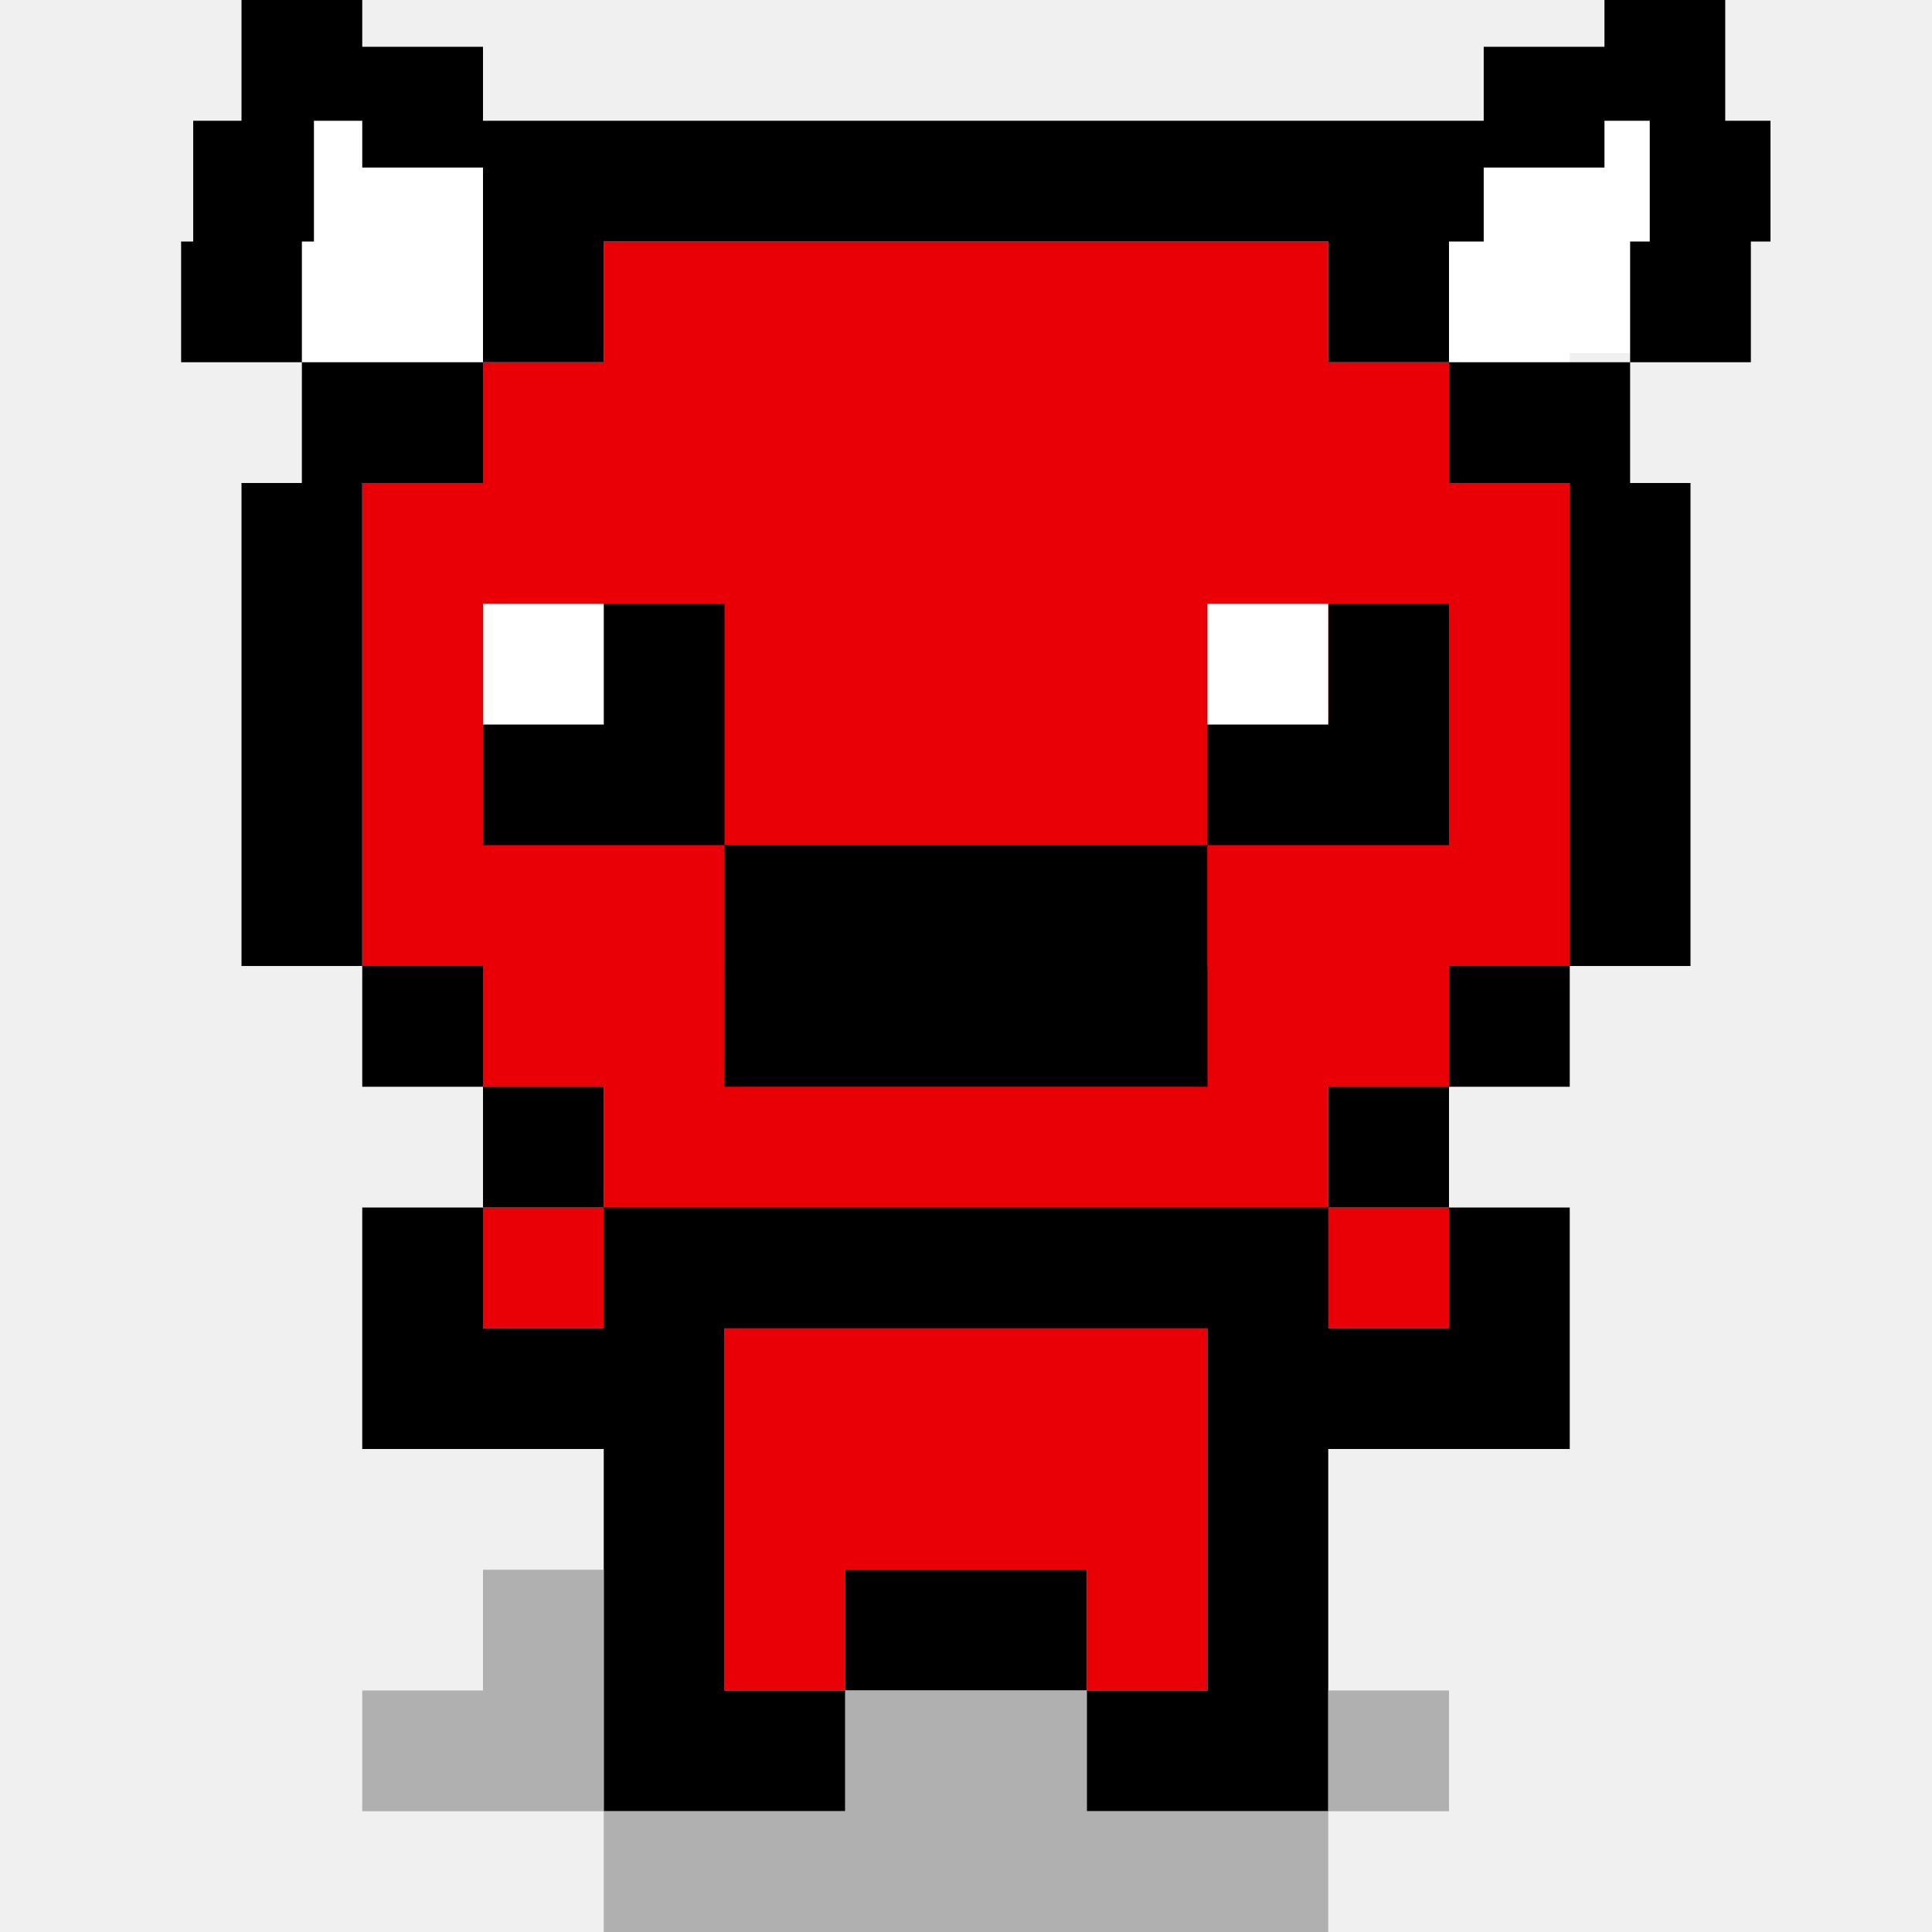
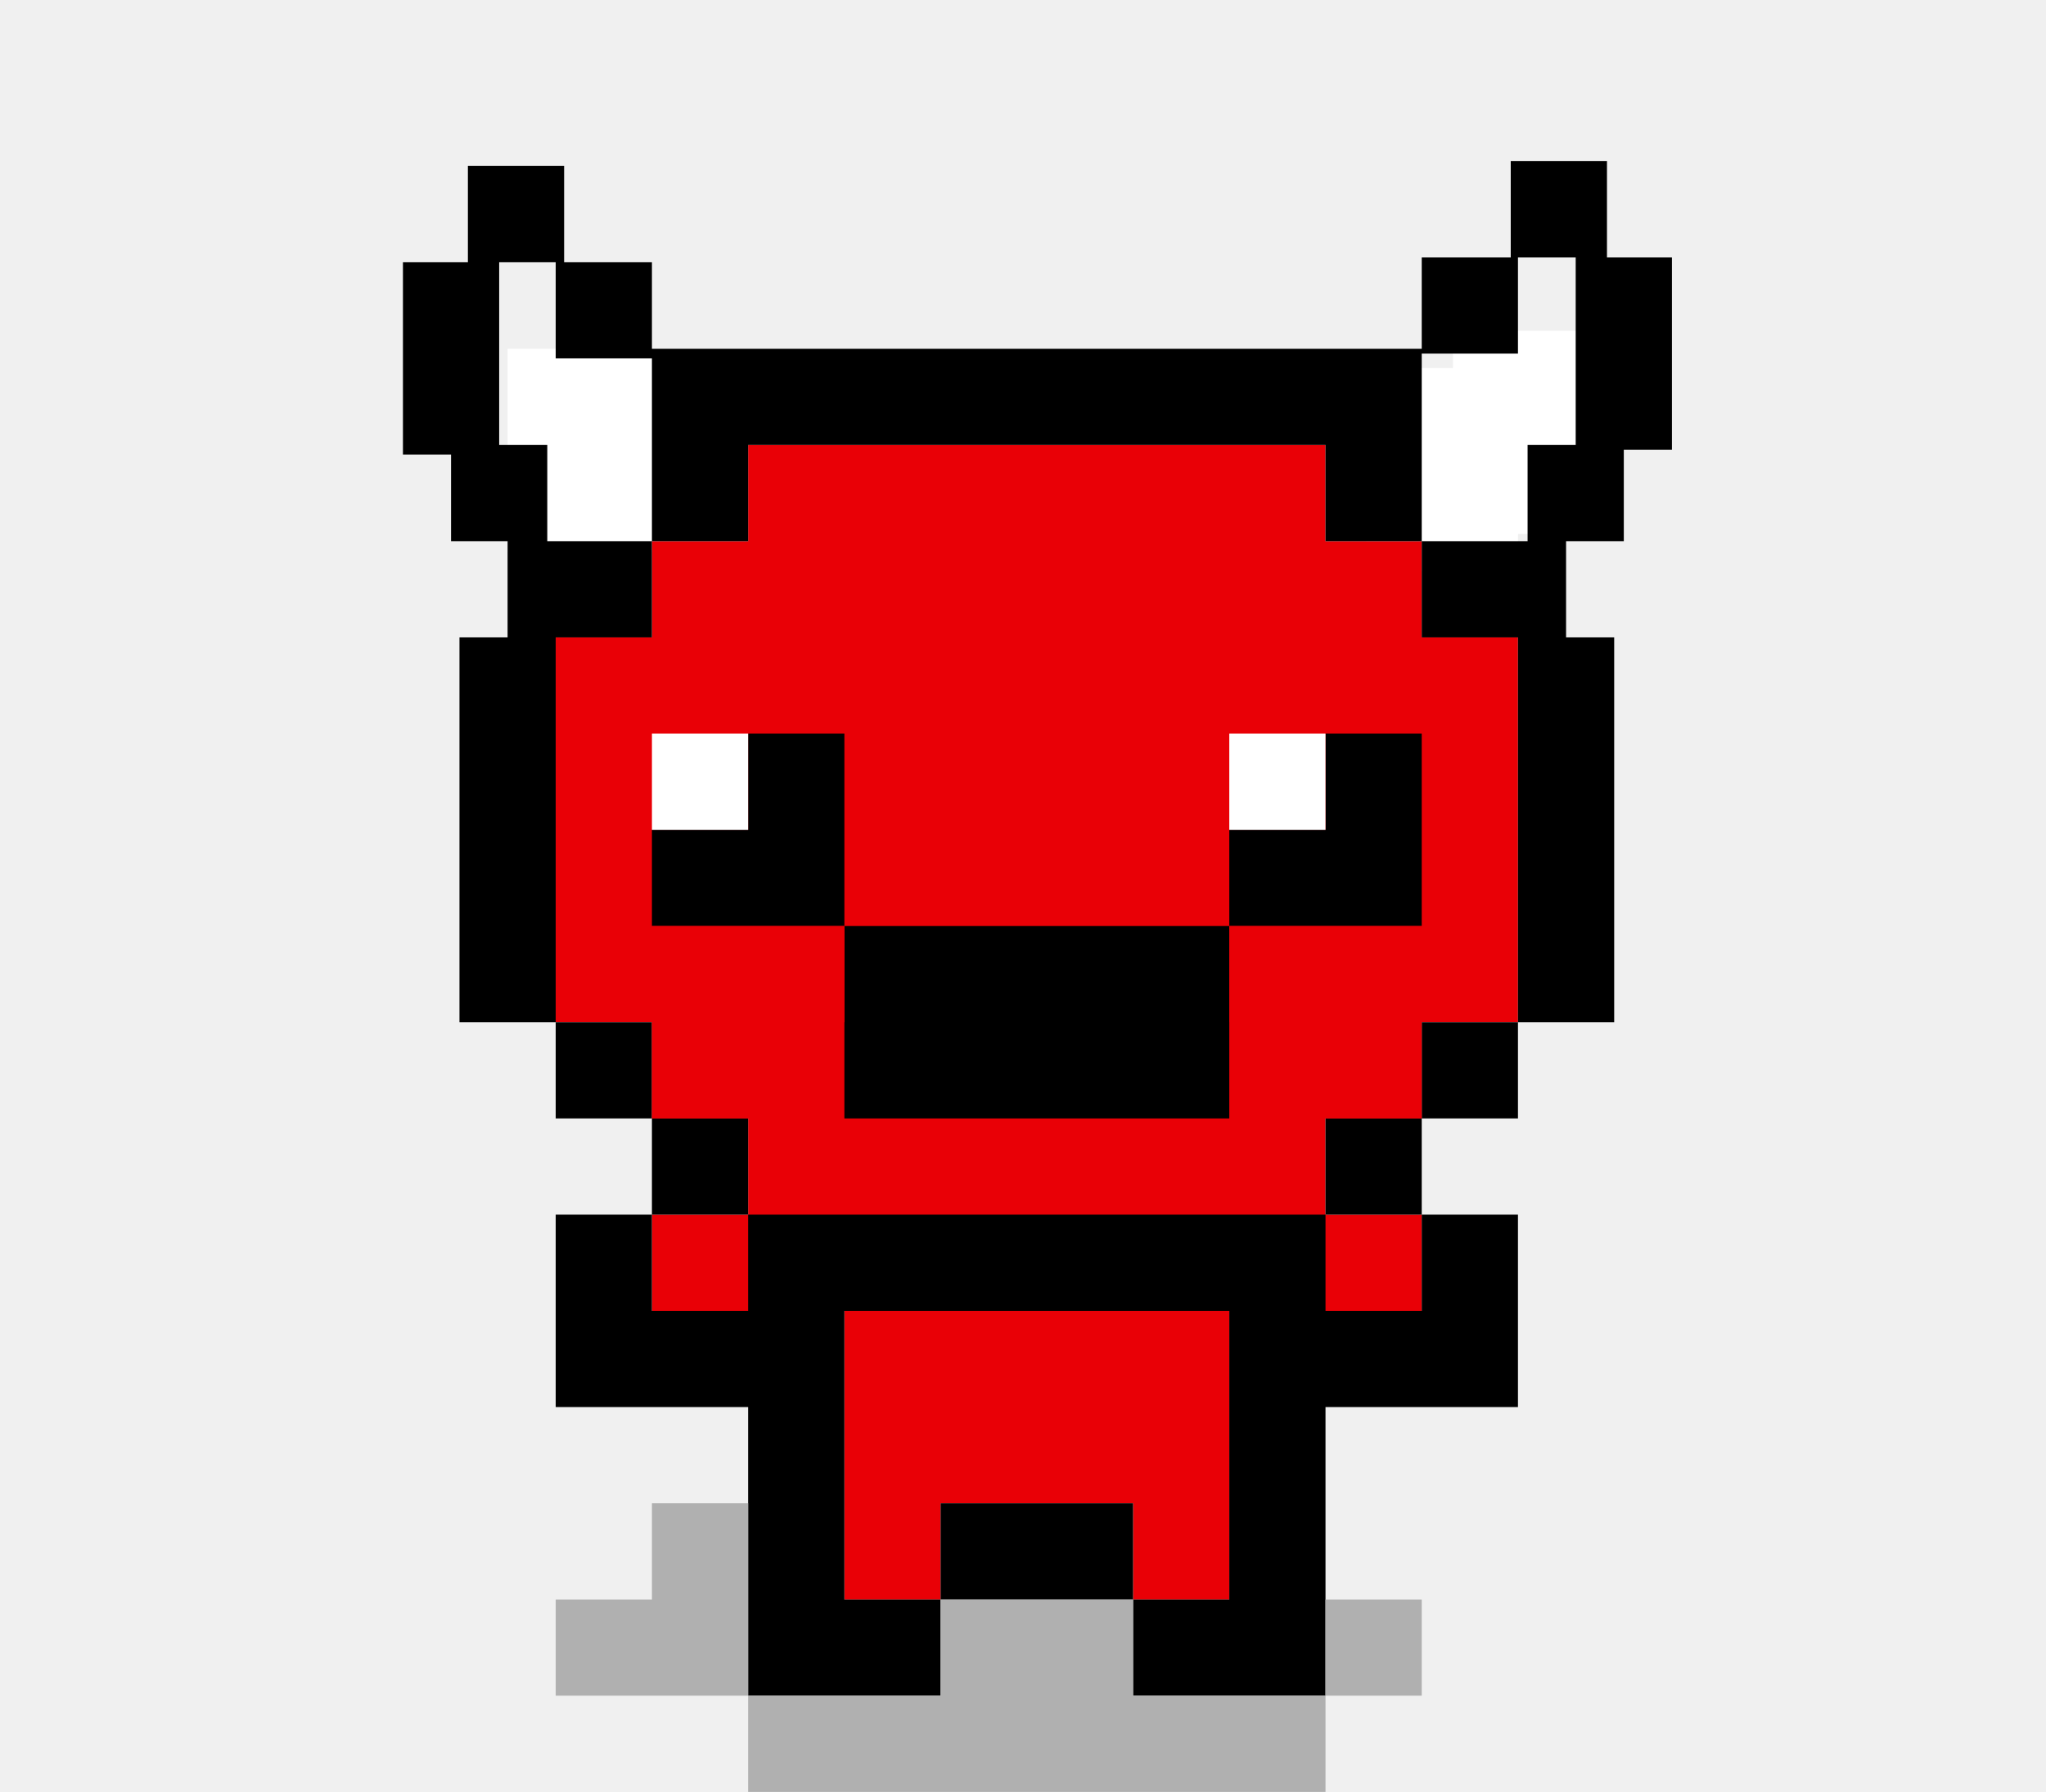
- <svg xmlns="http://www.w3.org/2000/svg" version="1.1" id="svg2" x="0px" y="0px" viewBox="0 0 128 128" style="enable-background:new 0 0 128 128;" xml:space="preserve">
+ <svg xmlns="http://www.w3.org/2000/svg" version="1.1" id="svg2" x="0px" y="0px" viewBox="0 0 170.1 149" style="enable-background:new 0 0 170.1 149;" xml:space="preserve">
  <style type="text/css">
	.st0{fill:#FFFFFF;}
	.st1{fill:#E90006;}
	.st2{fill:#B0B0B0;}
</style>
-   <rect x="91.4" y="9.6" class="st0" width="12.6" height="16.9" />
-   <rect x="98.6" y="6.5" class="st0" width="12.6" height="16.9" />
-   <rect x="20" y="8" class="st0" width="12.6" height="16.9" />
-   <path id="pink" class="st1" d="M40,16v8h-8v8h-8v32h8v8h8v8h-8v8h16v24h8v-8h16v8h8V88h16v-8h-8v-8h8v-8h8V32h-8v-8h-8v-8H40z" />
-   <path id="black" d="M40,8v8h50.3V8H40z M104,32v32h8V32H104z M104,64h-8v8h8V64z M96,72h-8v8h8V72z M96,80v8h-8v-8H40v8h-8v-8h-8v8  v8h16v16v8h16v-8h-8V88h32v8v16h-8v8h8h8V96h8h8V80H96z M72,112v-8H56v8H72z M32,80h8v-8h-8V80z M32,72v-8h-8v8H32z M24,64V32h-8v32  H24z M32,16h8V8h-8V16z M24,11.1h8v-8h-8V11.1z M16,8h8V0h-8V8z M12.8,16h8V8h-8C12.8,8,12.8,16,12.8,16z M12,24h8v-8h-8V24z M20,32  h12v-8H20V32z M32,24h8v-8h-8V24z M40,40v8h-8v8h16V40H40z M48,56v16h32V56H48z M80,56h16V40h-8v8h-8V56z M96,32h12v-8H96V32z   M106.3,8h8V0h-8V8z M109.3,16h8V8h-8V16z M98.3,11.1h8v-8h-8V11.1z M90.3,16h8V8h-8V16z M88,24h8v-8h-8V24z M108,24h8v-8h-8V24z" />
-   <path id="tears" class="st1" d="M32,56v16h8v-8h8v-8H32z M80,56v8h8v8h8V56H80z" />
-   <path id="eyes" class="st0" d="M32,40v8h8v-8H32z M80,40v8h8v-8H80z" />
-   <path id="shadow" class="st2" d="M32,104v8h-8v8h16v-8v-8H32z M40,120v8h48v-8H72v-8H56v8H40z M88,120h8v-8h-8V120z" />
+   <rect x="113.6" y="30.6" class="st0" width="12.6" height="16.9" />
+   <rect x="120.8" y="27.5" class="st0" width="12.6" height="16.9" />
+   <rect x="42.2" y="29" class="st0" width="12.6" height="16.9" />
+   <path id="pink" class="st1" d="M62.2,37v8h-8v8h-8v32h8v8h8v8h-8v8h16v24h8v-8h16v8h8v-24h16v-8h-8v-8h8v-8h8V53h-8v-8h-8v-8H62.2z" />
+   <path id="black" d="M59.9,29v8h50.3v-8H59.9z M126.2,53v32h8V53H126.2z M126.2,85h-8v8h8V85z M118.2,93h-8v8h8V93z M118.2,101v8h-8  v-8h-48v8h-8v-8h-8v8v8h16v16v8h16v-8h-8v-24h32v8v16h-8v8h8h8v-24h8h8v-16H118.2z M94.2,133v-8h-16v8H94.2z M54.2,101h8v-8h-8V101z   M54.2,93v-8h-8v8H54.2z M46.2,85V53h-8v32H46.2z M54.2,37h8v-8h-8V37z M46.2,29.8h8v-8h-8V29.8z M38.9,21.8h8v-8h-8V21.8z   M33.5,29.8h8v-8h-8V29.8z M33.5,37.8h8v-8h-8V37.8z M37.5,45h8v-8h-8V45z M42.2,53h12v-8h-12V53z M54.2,45h8v-8h-8V45z M62.2,61v8  h-8v8h16V61H62.2z M70.2,77v16h32V77H70.2z M102.2,77h16V61h-8v8h-8V77z M118.2,53h12v-8h-12V53z M110.2,37h8v-8h-8V37z M110.2,45h8  v-8h-8V45z M118.2,29.4h8v-8h-8 M133.6,13.4h-8v8h8V13.4z M139,21.4h-8v8h8V21.4z M139,29.4h-8v8h8V29.4z M135,45v-8h-8v8" />
+   <path id="tears" class="st1" d="M54.2,77v16h8v-8h8v-8H54.2z M102.2,77v8h8v8h8V77H102.2z" />
+   <path id="eyes" class="st0" d="M54.2,61v8h8v-8H54.2z M102.2,61v8h8v-8H102.2z" />
+   <path id="shadow" class="st2" d="M54.2,125v8h-8v8h16v-8v-8H54.2z M62.2,141v8h48v-8h-16v-8h-16v8H62.2z M110.2,141h8v-8h-8V141z" />
</svg>
